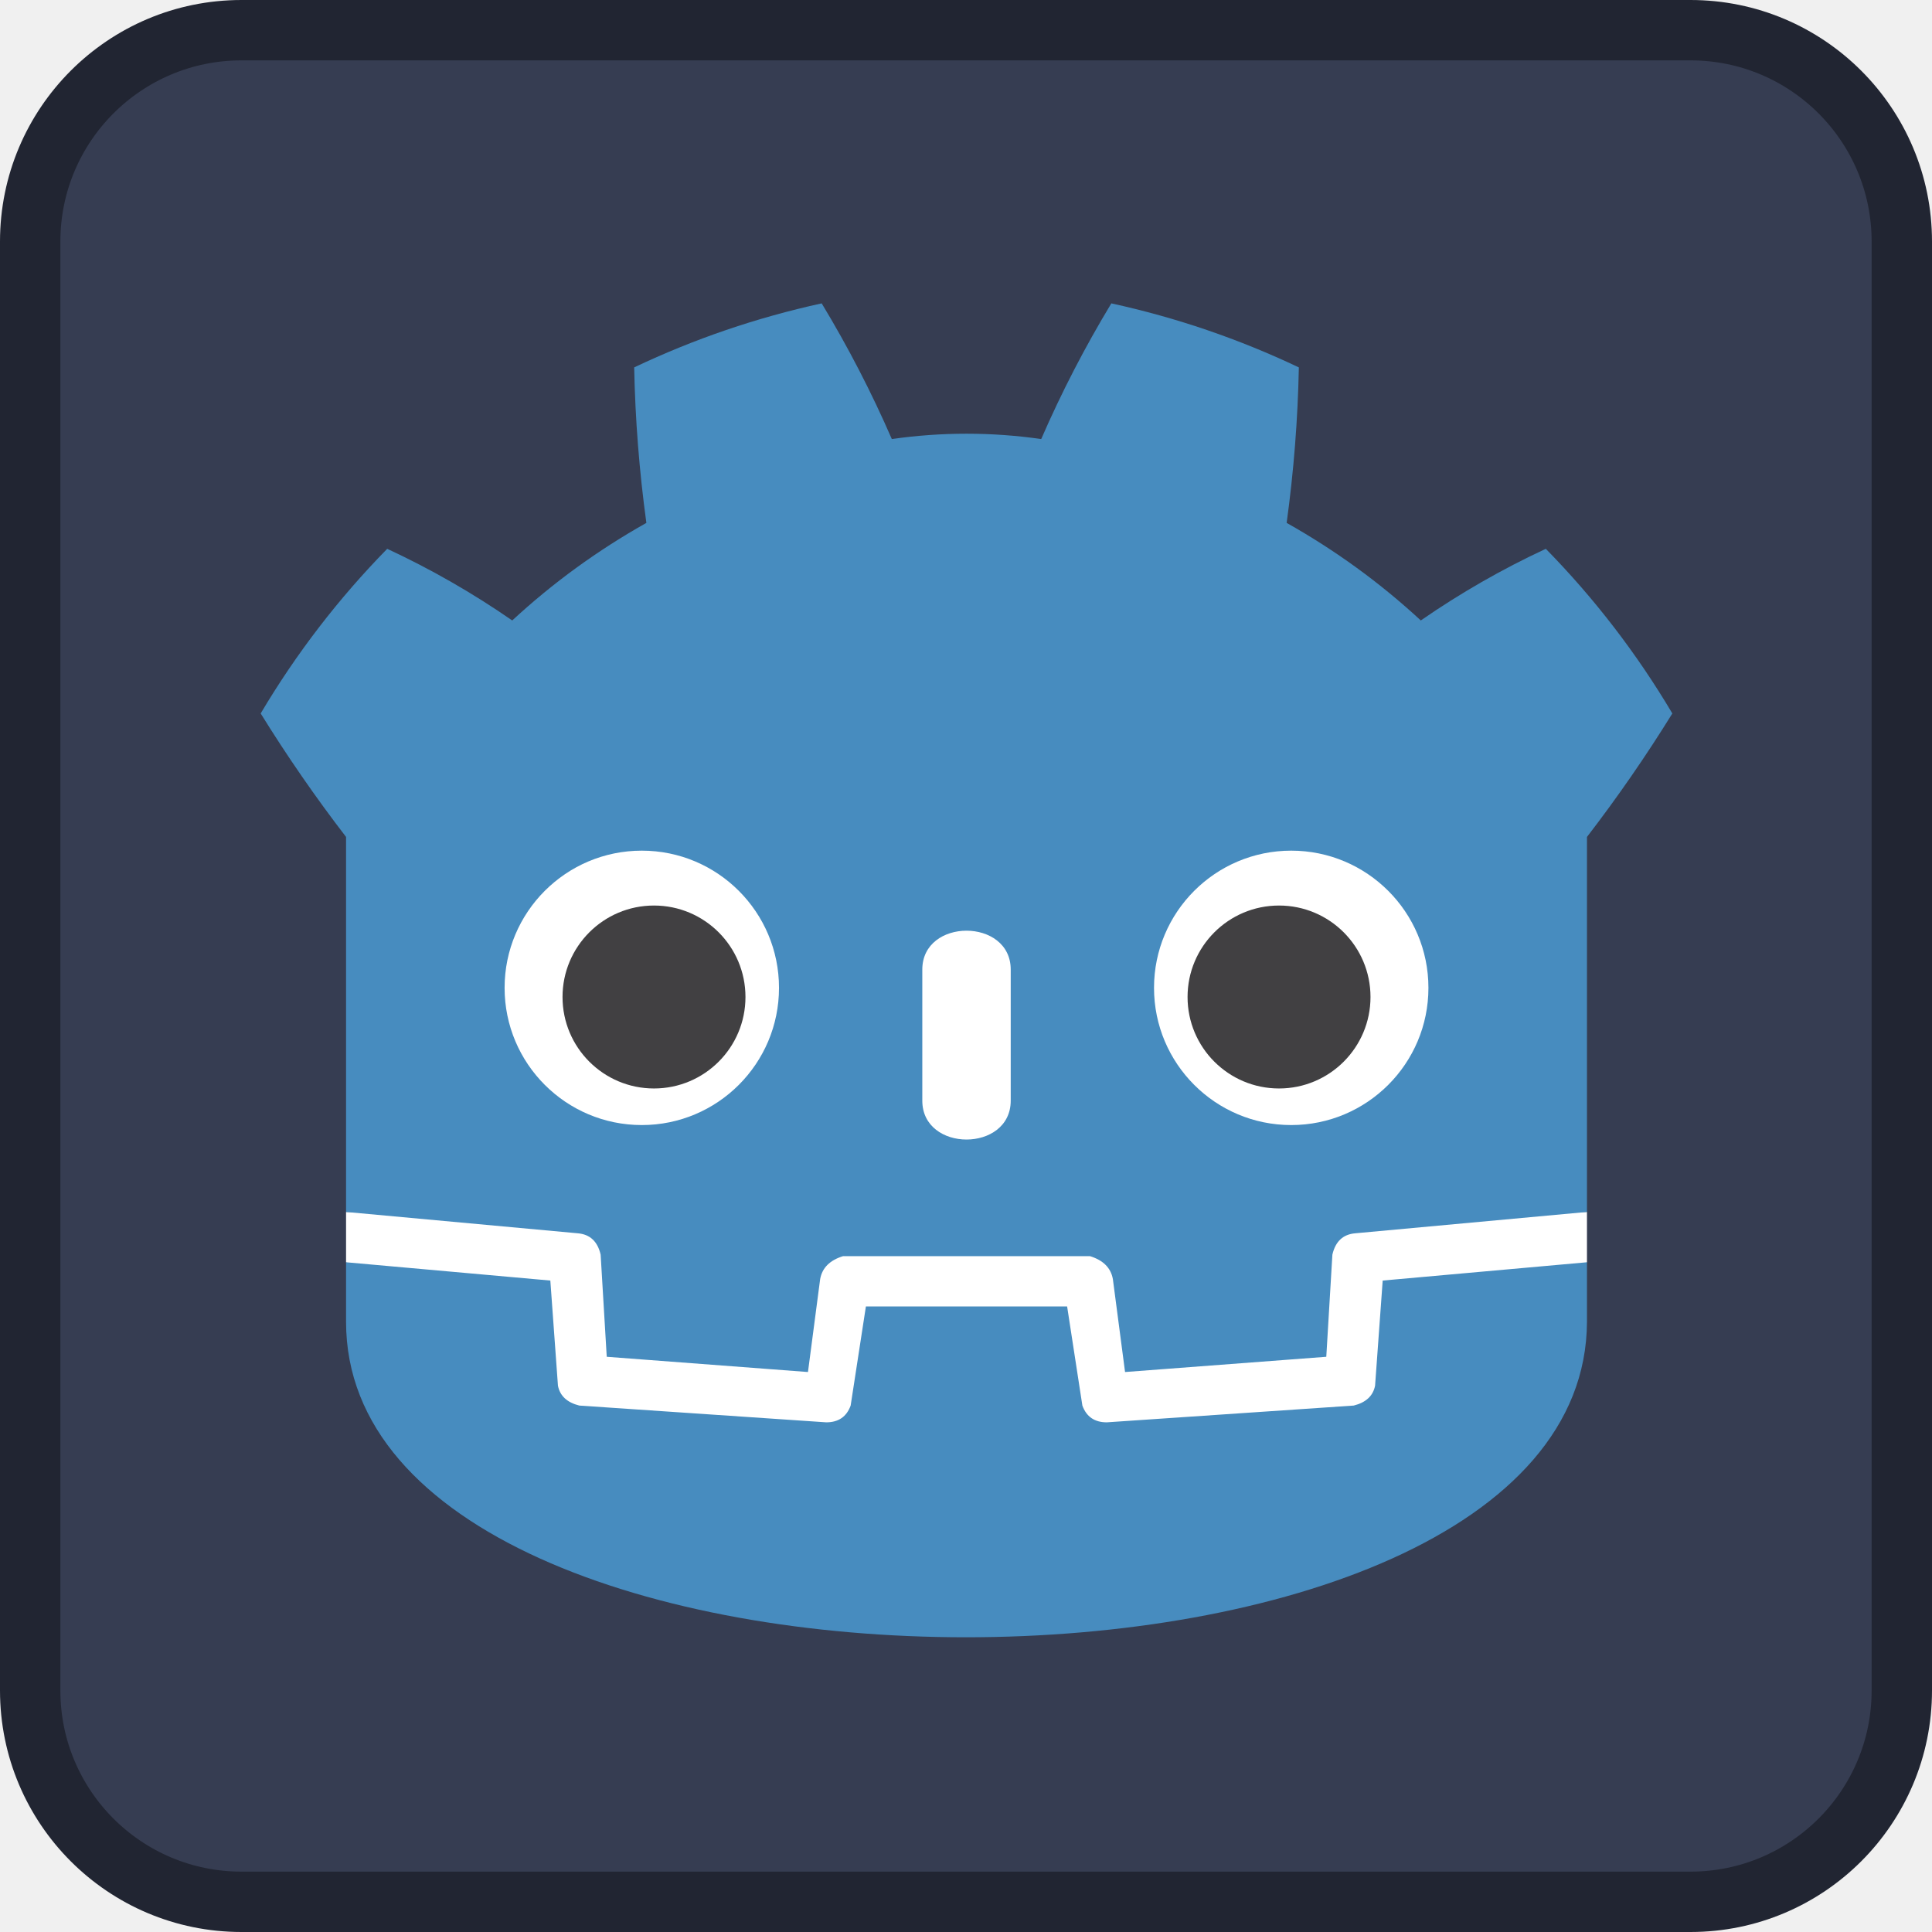
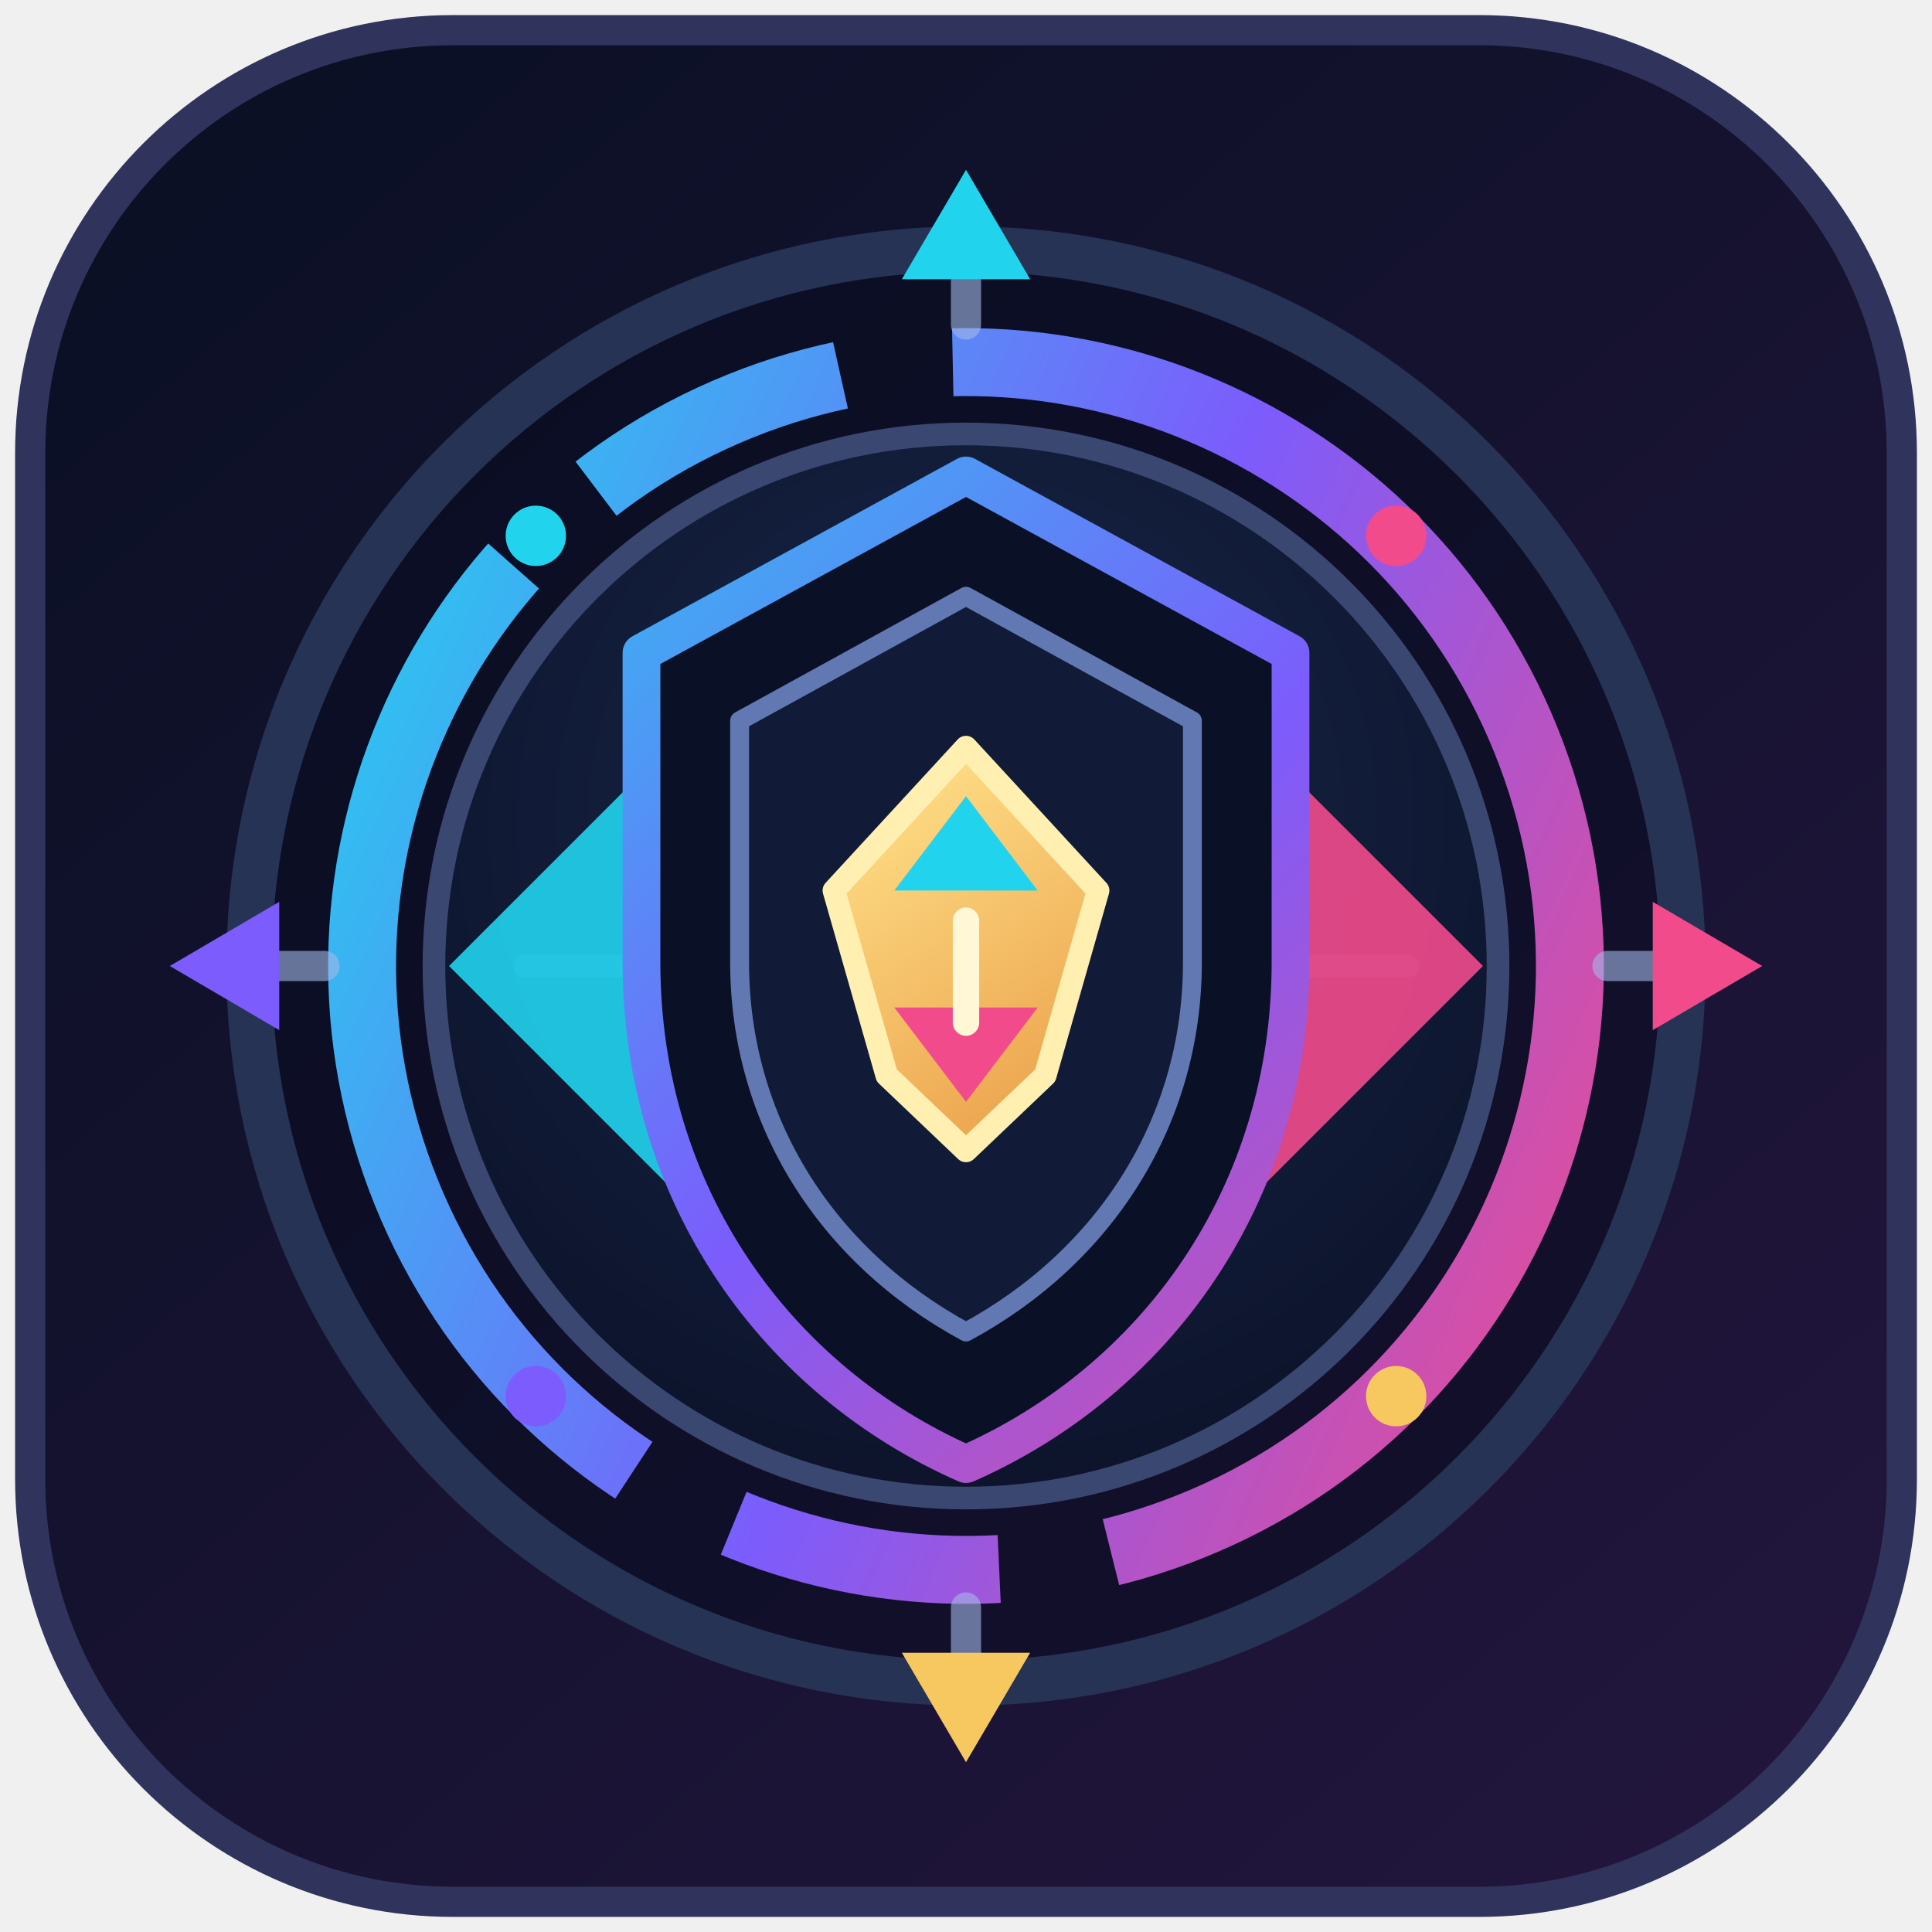
- <svg xmlns="http://www.w3.org/2000/svg" width="128" height="128">
-   <rect width="124" height="124" x="2" y="2" fill="#363d52" stroke="#212532" stroke-width="4" rx="14" />
-   <g fill="#fff" transform="translate(12.322 12.322)scale(.101)">
-     <path d="M105 673v33q407 354 814 0v-33z" />
-     <path fill="#478cbf" d="m105 673 152 14q12 1 15 14l4 67 132 10 8-61q2-11 15-15h162q13 4 15 15l8 61 132-10 4-67q3-13 15-14l152-14V427q30-39 56-81-35-59-83-108-43 20-82 47-40-37-88-64 7-51 8-102-59-28-123-42-26 43-46 89-49-7-98 0-20-46-46-89-64 14-123 42 1 51 8 102-48 27-88 64-39-27-82-47-48 49-83 108 26 42 56 81zm0 33v39c0 276 813 276 814 0v-39l-134 12-5 69q-2 10-14 13l-162 11q-12 0-16-11l-10-65H446l-10 65q-4 11-16 11l-162-11q-12-3-14-13l-5-69z" />
-     <path d="M483 600c0 34 58 34 58 0v-86c0-34-58-34-58 0z" />
-     <circle cx="725" cy="526" r="90" />
-     <circle cx="299" cy="526" r="90" />
-   </g>
-   <g fill="#414042" transform="translate(12.322 12.322)scale(.101)">
-     <circle cx="307" cy="532" r="60" />
-     <circle cx="717" cy="532" r="60" />
-   </g>
+ <svg xmlns="http://www.w3.org/2000/svg" width="512" height="512" viewBox="0 0 512 512">
+   <defs>
+     <linearGradient id="background" x1="64" y1="32" x2="448" y2="480" gradientUnits="userSpaceOnUse">
+       <stop stop-color="#0B1025" />
+       <stop offset="1" stop-color="#21153C" />
+     </linearGradient>
+     <linearGradient id="ring" x1="112" y1="104" x2="407" y2="409" gradientUnits="userSpaceOnUse">
+       <stop stop-color="#22D3EE" />
+       <stop offset="0.52" stop-color="#7C5CFC" />
+       <stop offset="1" stop-color="#F14B8C" />
+     </linearGradient>
+     <linearGradient id="core" x1="224" y1="205" x2="290" y2="304" gradientUnits="userSpaceOnUse">
+       <stop stop-color="#FFE28A" />
+       <stop offset="1" stop-color="#E99B45" />
+     </linearGradient>
+     <radialGradient id="arena" cx="0" cy="0" r="1" gradientUnits="userSpaceOnUse" gradientTransform="translate(256 218) rotate(90) scale(174)">
+       <stop stop-color="#18284B" />
+       <stop offset="1" stop-color="#0D142C" />
+     </radialGradient>
+   </defs>
+   <rect x="8" y="8" width="496" height="496" rx="112" fill="url(#background)" stroke="#30335C" stroke-width="8" />
+   <circle cx="256" cy="256" r="191" fill="#070C1E" fill-opacity="0.48" />
+   <circle cx="256" cy="256" r="190" fill="none" stroke="#263354" stroke-width="12" />
+   <circle cx="256" cy="256" r="160" fill="none" stroke="url(#ring)" stroke-width="18" stroke-dasharray="274 30 72 30" transform="rotate(-22 256 256)" />
+   <path d="M256 54v32M256 426v32M54 256h32M426 256h32" stroke="#A4B8E8" stroke-opacity="0.6" stroke-width="8" stroke-linecap="round" />
+   <path d="m256 45-17 29h34z" fill="#22D3EE" />
+   <path d="m467 256-29-17v34z" fill="#F14B8C" />
+   <path d="m256 467 17-29h-34z" fill="#F6C85F" />
+   <path d="m45 256 29 17v-34z" fill="#7C5CFC" />
+   <circle cx="256" cy="256" r="141" fill="url(#arena)" stroke="#3A4770" stroke-width="6" />
+   <path d="M139 256h55M318 256h55M256 139v55M256 318v55" stroke="#7690C5" stroke-opacity="0.42" stroke-width="6" stroke-linecap="round" />
+   <path d="m119 256 99-99 31 31-67 68 67 68-31 31z" fill="#22D3EE" fill-opacity="0.9" />
+   <path d="m393 256-99-99-31 31 67 68-67 68 31 31z" fill="#F14B8C" fill-opacity="0.9" />
+   <path d="M256 126 342 173v82c0 62-36 111-86 133-50-22-86-71-86-133v-82z" fill="#0A1025" stroke="url(#ring)" stroke-width="10" stroke-linejoin="round" />
+   <path d="M256 158 316 191v64c0 42-23 78-60 98-37-20-60-56-60-98v-64z" fill="#111B38" stroke="#6178B3" stroke-width="5" stroke-linejoin="round" />
+   <path d="m256 198 35 38-14 49-21 20-21-20-14-49z" fill="url(#core)" stroke="#FFF0B2" stroke-width="6" stroke-linejoin="round" />
+   <path d="m256 211 19 25h-38z" fill="#22D3EE" />
+   <path d="m256 292-19-25h38z" fill="#F14B8C" />
+   <path d="M256 244v27" stroke="#FFF7D6" stroke-width="7" stroke-linecap="round" />
+   <circle cx="142" cy="142" r="8" fill="#22D3EE" />
+   <circle cx="370" cy="142" r="8" fill="#F14B8C" />
+   <circle cx="142" cy="370" r="8" fill="#7C5CFC" />
+   <circle cx="370" cy="370" r="8" fill="#F6C85F" />
</svg>
